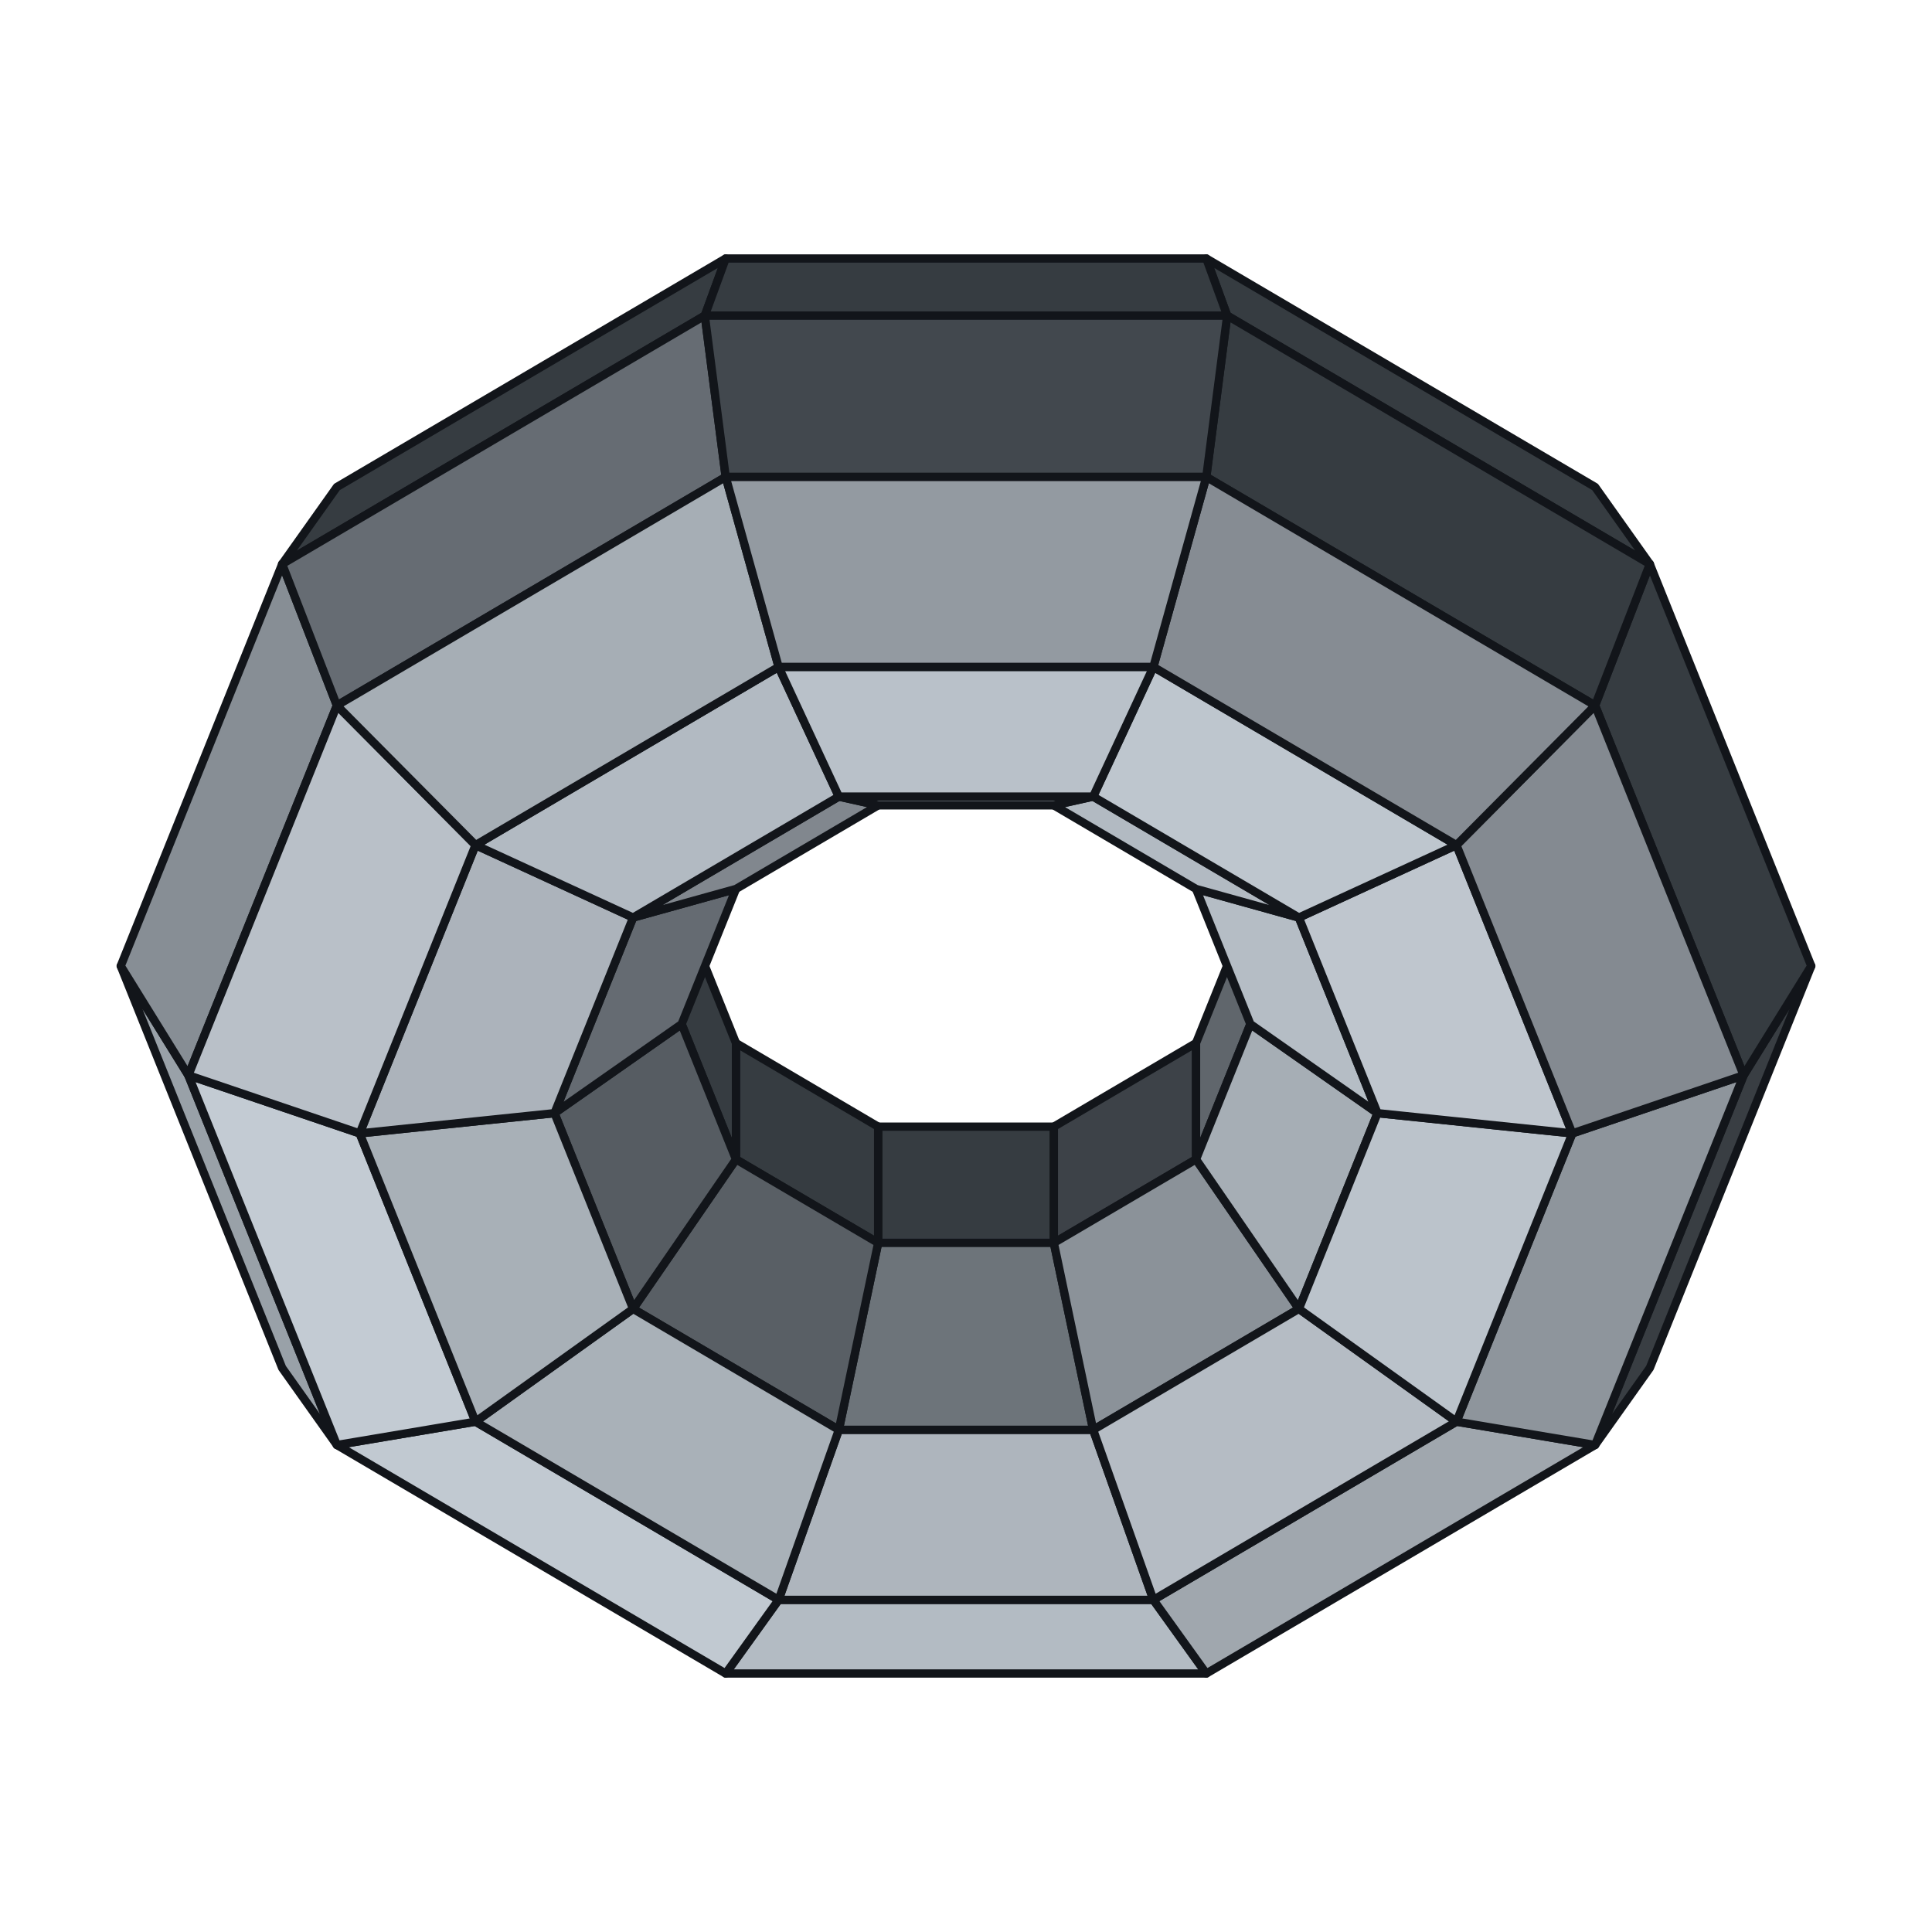
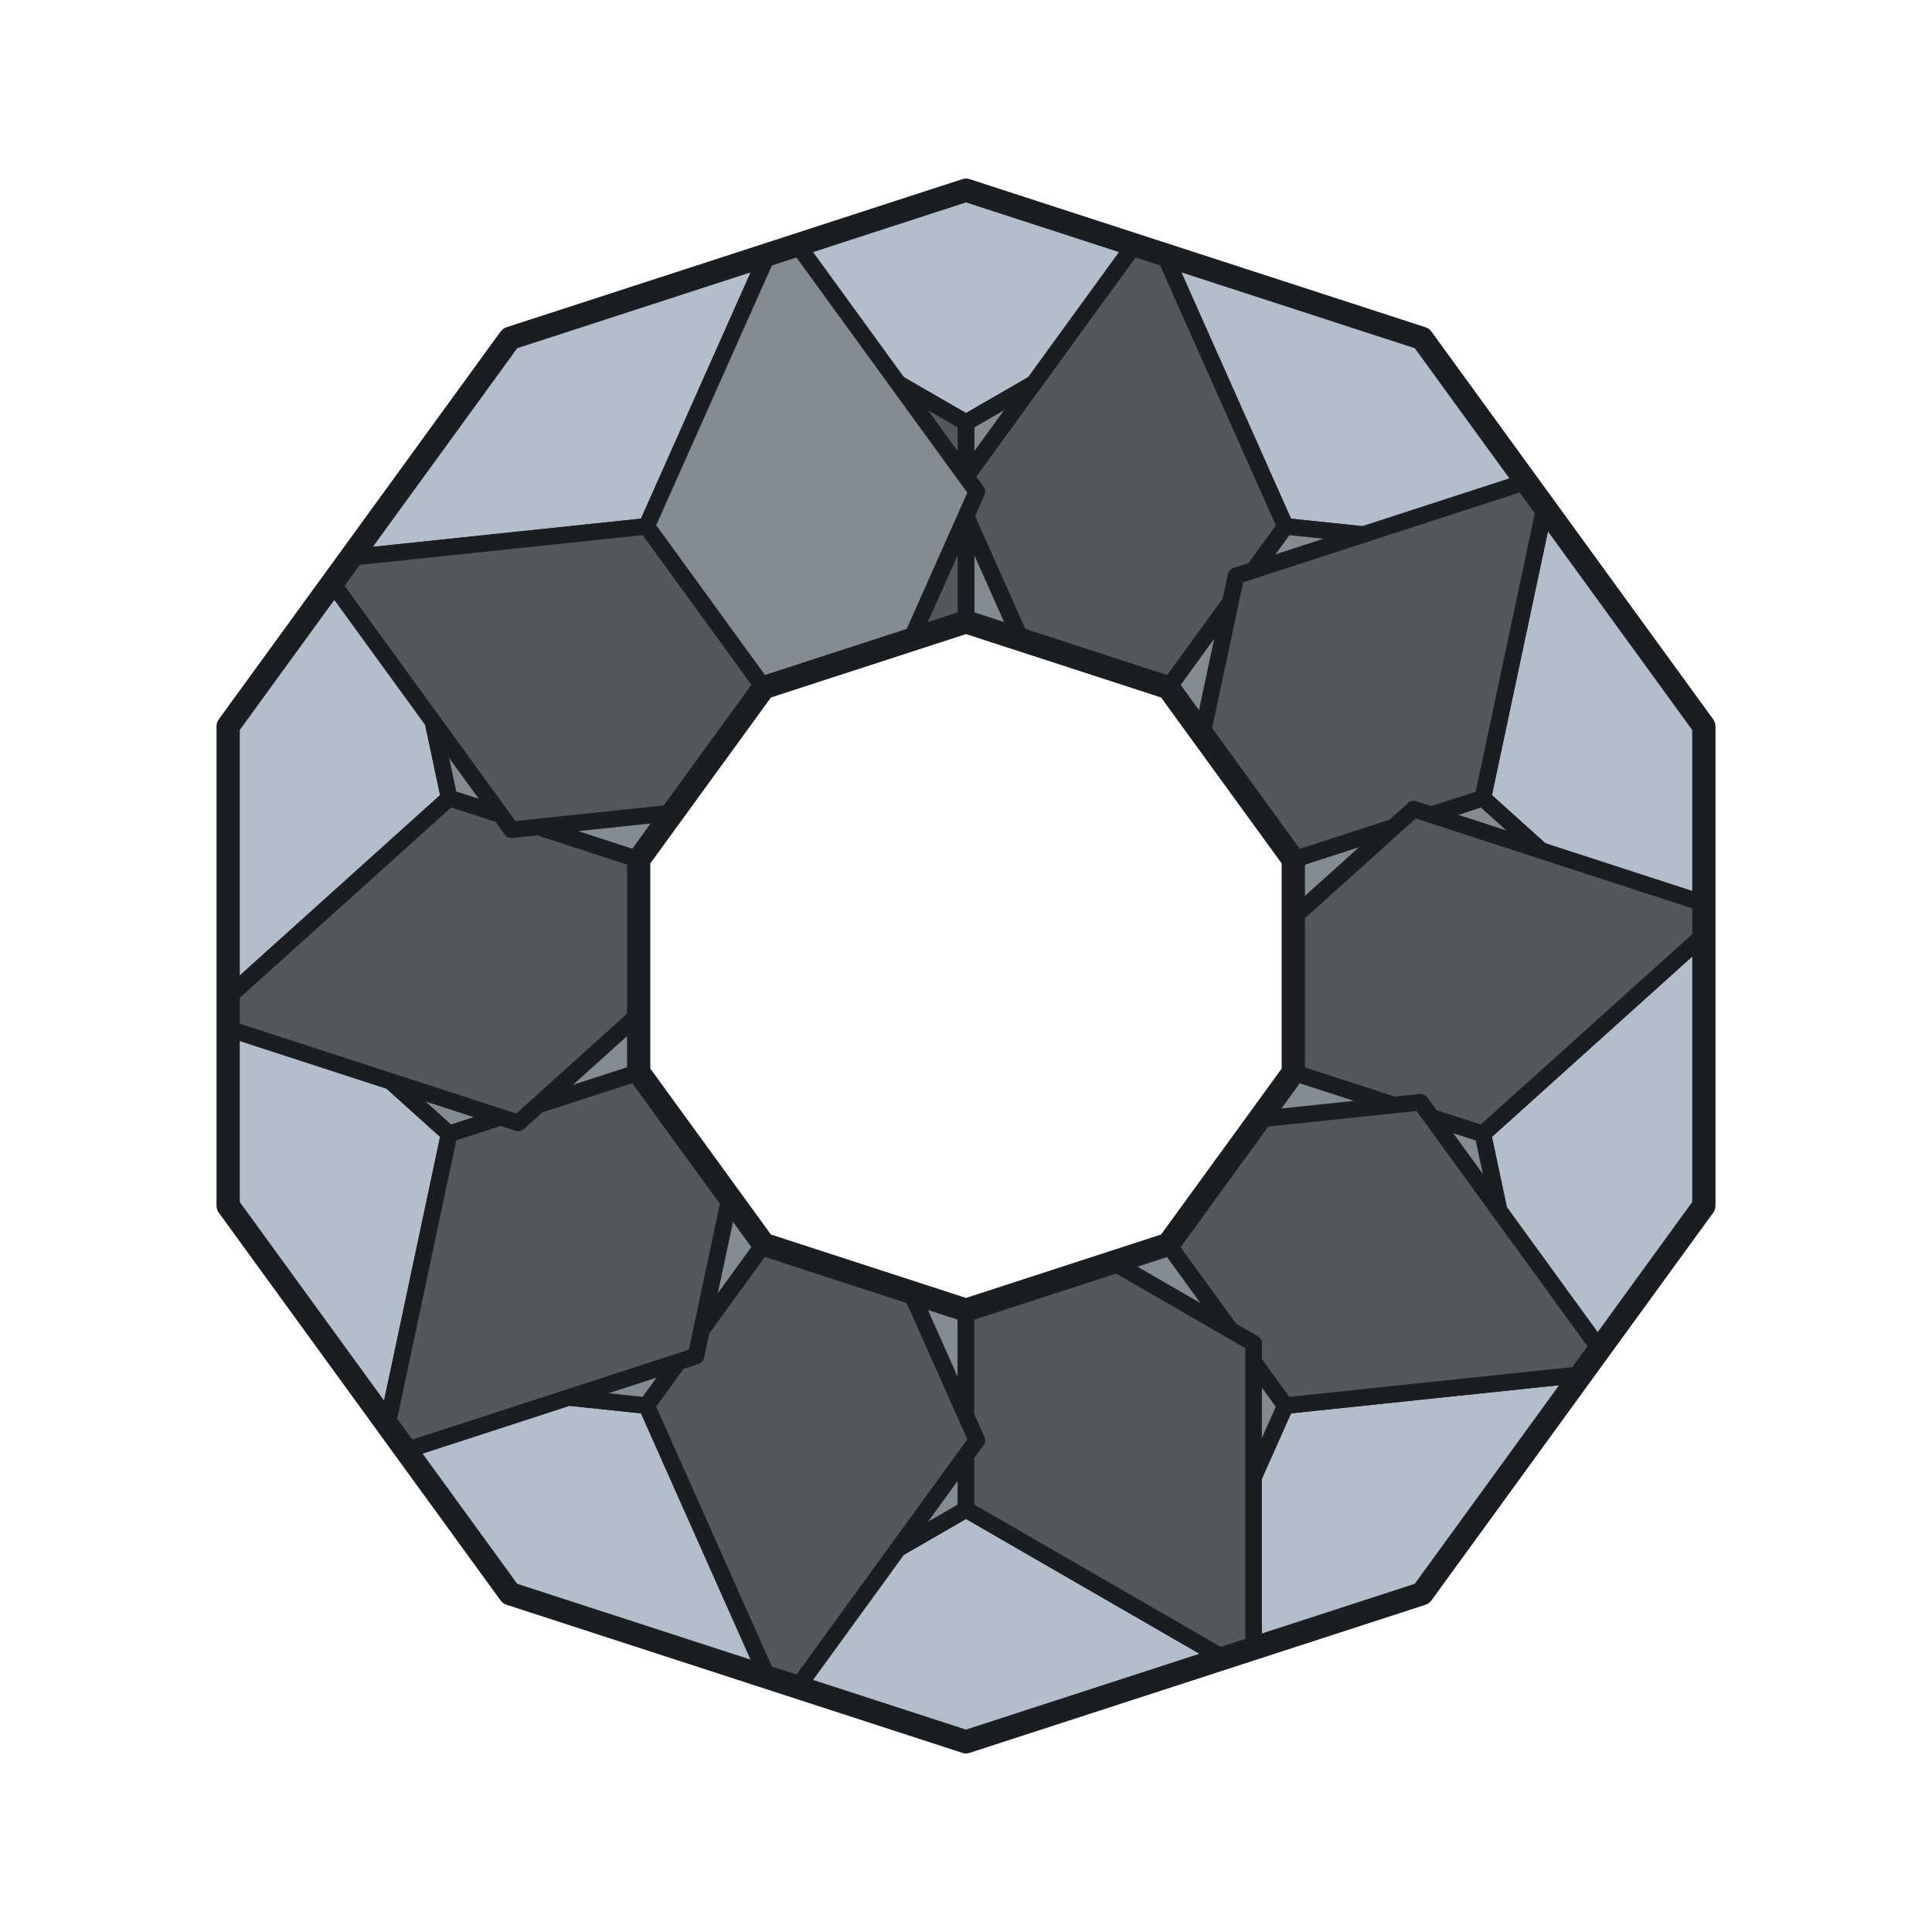
<svg xmlns="http://www.w3.org/2000/svg" viewBox="0 0 256 256" width="256" height="256">
-   <polygon points="96.16,221.75 159.84,221.75 152.83,211.99 103.17,211.99" fill="#b3bbc3" stroke="#12151a" stroke-width="1.1" stroke-linejoin="round" />
-   <polygon points="116.36,164.69 139.64,164.69 139.64,149.29 116.36,149.29" fill="#363c41" stroke="#12151a" stroke-width="1.1" stroke-linejoin="round" />
-   <polygon points="139.64,164.69 158.48,153.62 158.48,138.21 139.64,149.29" fill="#3d4248" stroke="#12151a" stroke-width="1.1" stroke-linejoin="round" />
-   <polygon points="97.52,153.62 116.36,164.69 116.36,149.29 97.52,138.21" fill="#363c41" stroke="#12151a" stroke-width="1.1" stroke-linejoin="round" />
-   <polygon points="159.84,221.75 211.36,191.47 192.99,188.38 152.83,211.99" fill="#a0a7ae" stroke="#12151a" stroke-width="1.1" stroke-linejoin="round" />
-   <polygon points="44.64,191.47 96.16,221.75 103.17,211.99 63.01,188.38" fill="#c1c9d1" stroke="#12151a" stroke-width="1.1" stroke-linejoin="round" />
-   <polygon points="103.17,211.99 152.83,211.99 144.85,189.46 111.15,189.46" fill="#aeb5bd" stroke="#12151a" stroke-width="1.1" stroke-linejoin="round" />
-   <polygon points="218.61,181.26 240.00,128.00 231.04,142.48 211.36,191.47" fill="#393e43" stroke="#12151a" stroke-width="1.1" stroke-linejoin="round" />
-   <polygon points="16.00,128.00 37.39,181.26 44.64,191.47 24.96,142.48" fill="#99a1a8" stroke="#12151a" stroke-width="1.1" stroke-linejoin="round" />
-   <polygon points="111.15,189.46 144.85,189.46 139.64,164.69 116.36,164.69" fill="#6d747a" stroke="#12151a" stroke-width="1.1" stroke-linejoin="round" />
-   <polygon points="158.48,153.62 165.68,135.70 165.68,120.30 158.48,138.21" fill="#60666c" stroke="#12151a" stroke-width="1.1" stroke-linejoin="round" />
-   <polygon points="90.32,135.70 97.52,153.62 97.52,138.21 90.32,120.30" fill="#363c41" stroke="#12151a" stroke-width="1.1" stroke-linejoin="round" />
-   <polygon points="144.85,189.46 172.11,173.43 158.48,153.62 139.64,164.69" fill="#8b9299" stroke="#12151a" stroke-width="1.1" stroke-linejoin="round" />
-   <polygon points="83.89,173.43 111.15,189.46 116.36,164.69 97.52,153.62" fill="#595f65" stroke="#12151a" stroke-width="1.1" stroke-linejoin="round" />
-   <polygon points="152.83,211.99 192.99,188.38 172.11,173.43 144.85,189.46" fill="#b5bcc4" stroke="#12151a" stroke-width="1.1" stroke-linejoin="round" />
-   <polygon points="63.01,188.38 103.17,211.99 111.15,189.46 83.89,173.43" fill="#a9b1b8" stroke="#12151a" stroke-width="1.1" stroke-linejoin="round" />
-   <polygon points="211.36,191.47 231.04,142.48 208.34,150.18 192.99,188.38" fill="#8e959c" stroke="#12151a" stroke-width="1.1" stroke-linejoin="round" />
-   <polygon points="24.96,142.48 44.64,191.47 63.01,188.38 47.66,150.18" fill="#c3cbd3" stroke="#12151a" stroke-width="1.1" stroke-linejoin="round" />
-   <polygon points="172.11,173.43 182.53,147.50 165.68,135.70 158.48,153.62" fill="#a6aeb5" stroke="#12151a" stroke-width="1.1" stroke-linejoin="round" />
-   <polygon points="73.47,147.50 83.89,173.43 97.52,153.62 90.32,135.70" fill="#565c62" stroke="#12151a" stroke-width="1.1" stroke-linejoin="round" />
-   <polygon points="192.99,188.38 208.34,150.18 182.53,147.50 172.11,173.43" fill="#bbc3cb" stroke="#12151a" stroke-width="1.1" stroke-linejoin="round" />
-   <polygon points="47.66,150.18 63.01,188.38 83.89,173.43 73.47,147.50" fill="#a8b0b7" stroke="#12151a" stroke-width="1.1" stroke-linejoin="round" />
-   <polygon points="182.53,147.50 172.11,121.58 158.48,117.79 165.68,135.70" fill="#b5bdc5" stroke="#12151a" stroke-width="1.1" stroke-linejoin="round" />
-   <polygon points="83.89,121.58 73.47,147.50 90.32,135.70 97.52,117.79" fill="#656b72" stroke="#12151a" stroke-width="1.1" stroke-linejoin="round" />
-   <polygon points="240.00,128.00 218.61,74.74 211.36,93.48 231.04,142.48" fill="#363c41" stroke="#12151a" stroke-width="1.1" stroke-linejoin="round" />
-   <polygon points="37.39,74.74 16.00,128.00 24.96,142.48 44.64,93.48" fill="#878e95" stroke="#12151a" stroke-width="1.1" stroke-linejoin="round" />
-   <polygon points="211.36,64.53 159.84,34.25 162.61,41.82 218.61,74.74" fill="#363c41" stroke="#12151a" stroke-width="1.1" stroke-linejoin="round" />
-   <polygon points="96.16,34.25 44.64,64.53 37.39,74.74 93.39,41.82" fill="#363c41" stroke="#12151a" stroke-width="1.1" stroke-linejoin="round" />
-   <polygon points="172.11,121.58 144.85,105.55 139.64,106.71 158.48,117.79" fill="#b2bac2" stroke="#12151a" stroke-width="1.1" stroke-linejoin="round" />
-   <polygon points="111.15,105.55 83.89,121.58 97.52,117.79 116.36,106.71" fill="#81878e" stroke="#12151a" stroke-width="1.1" stroke-linejoin="round" />
-   <polygon points="208.34,150.18 192.99,111.98 172.11,121.58 182.53,147.50" fill="#bfc6ce" stroke="#12151a" stroke-width="1.1" stroke-linejoin="round" />
-   <polygon points="63.01,111.98 47.66,150.18 73.47,147.50 83.89,121.58" fill="#acb3bb" stroke="#12151a" stroke-width="1.1" stroke-linejoin="round" />
-   <polygon points="231.04,142.48 211.36,93.48 192.99,111.98 208.34,150.18" fill="#848a91" stroke="#12151a" stroke-width="1.1" stroke-linejoin="round" />
-   <polygon points="44.64,93.48 24.96,142.48 47.66,150.18 63.01,111.98" fill="#b9c0c8" stroke="#12151a" stroke-width="1.1" stroke-linejoin="round" />
-   <polygon points="144.85,105.55 111.15,105.55 116.36,106.71 139.64,106.71" fill="#9ea5ad" stroke="#12151a" stroke-width="1.1" stroke-linejoin="round" />
-   <polygon points="159.84,34.25 96.16,34.25 93.39,41.82 162.61,41.82" fill="#363c41" stroke="#12151a" stroke-width="1.1" stroke-linejoin="round" />
-   <polygon points="218.61,74.74 162.61,41.82 159.84,63.20 211.36,93.48" fill="#363c41" stroke="#12151a" stroke-width="1.1" stroke-linejoin="round" />
-   <polygon points="93.39,41.82 37.39,74.74 44.64,93.48 96.16,63.20" fill="#666c73" stroke="#12151a" stroke-width="1.1" stroke-linejoin="round" />
-   <polygon points="192.99,111.98 152.83,88.37 144.85,105.55 172.11,121.58" fill="#bec6ce" stroke="#12151a" stroke-width="1.1" stroke-linejoin="round" />
-   <polygon points="103.17,88.37 63.01,111.98 83.89,121.58 111.15,105.55" fill="#b2bac2" stroke="#12151a" stroke-width="1.1" stroke-linejoin="round" />
-   <polygon points="152.83,88.37 103.17,88.37 111.15,105.55 144.85,105.55" fill="#b9c1c9" stroke="#12151a" stroke-width="1.1" stroke-linejoin="round" />
-   <polygon points="211.36,93.48 159.84,63.20 152.83,88.37 192.99,111.98" fill="#868c93" stroke="#12151a" stroke-width="1.1" stroke-linejoin="round" />
-   <polygon points="96.16,63.20 44.64,93.48 63.01,111.98 103.17,88.37" fill="#a6aeb5" stroke="#12151a" stroke-width="1.1" stroke-linejoin="round" />
-   <polygon points="162.61,41.82 93.39,41.82 96.16,63.20 159.84,63.20" fill="#42484e" stroke="#12151a" stroke-width="1.1" stroke-linejoin="round" />
-   <polygon points="159.84,63.20 96.16,63.20 103.17,88.37 152.83,88.37" fill="#939aa1" stroke="#12151a" stroke-width="1.1" stroke-linejoin="round" />
+   <defs>
+     <clipPath id="ring">
+       <path d="M128.00,25.20 L188.42,44.83 L225.77,96.23 L225.77,159.77 L188.42,211.17 L128.00,230.80 L67.58,211.17 L30.23,159.77 L30.23,96.23 L67.58,44.83Z M101.20,91.11 L84.63,113.91 L84.63,142.09 L101.20,164.89 L128.00,173.60 L154.80,164.89 L171.37,142.09 L171.37,113.91 L154.80,91.11 L128.00,82.40Z" fill-rule="evenodd" />
+     </clipPath>
+   </defs>
+   <path d="M128.00,25.20 L188.42,44.83 L225.77,96.23 L225.77,159.77 L188.42,211.17 L128.00,230.80 L67.58,211.17 L30.23,159.77 L30.23,96.23 L67.58,44.83Z M101.20,91.11 L84.63,113.91 L84.63,142.09 L101.20,164.89 L128.00,173.60 L154.80,164.89 L171.37,142.09 L171.37,113.91 L154.80,91.11 L128.00,82.40Z" fill-rule="evenodd" fill="#838b93" />
+   <g clip-path="url(#ring)">
+     <polygon points="128.00,12.00 166.11,34.00 128.00,56.00 89.89,34.00" fill="#b3beca" stroke="#1a1e23" stroke-width="2.20" stroke-linejoin="round" />
+     <polygon points="166.11,34.00 166.11,78.00 128.00,100.00 128.00,56.00" fill="#838b93" stroke="#1a1e23" stroke-width="2.20" stroke-linejoin="round" />
+     <polygon points="89.89,34.00 128.00,56.00 128.00,100.00 89.89,78.00" fill="#53585d" stroke="#1a1e23" stroke-width="2.20" stroke-linejoin="round" />
+     <polygon points="196.18,34.15 214.08,74.35 170.32,69.75 152.42,29.55" fill="#b3beca" stroke="#1a1e23" stroke-width="2.20" stroke-linejoin="round" />
+     <polygon points="214.08,74.35 188.22,109.95 144.46,105.35 170.32,69.75" fill="#838b93" stroke="#1a1e23" stroke-width="2.20" stroke-linejoin="round" />
+     <polygon points="152.42,29.55 170.32,69.75 144.46,105.35 126.56,65.15" fill="#53585d" stroke="#1a1e23" stroke-width="2.20" stroke-linejoin="round" />
+     <polygon points="238.32,92.15 229.17,135.19 196.48,105.75 205.62,62.71" fill="#b3beca" stroke="#1a1e23" stroke-width="2.20" stroke-linejoin="round" />
+     <polygon points="229.17,135.19 187.33,148.79 154.63,119.35 196.48,105.75" fill="#838b93" stroke="#1a1e23" stroke-width="2.20" stroke-linejoin="round" />
+     <polygon points="205.62,62.71 196.48,105.75 154.63,119.35 163.78,76.31" fill="#53585d" stroke="#1a1e23" stroke-width="2.20" stroke-linejoin="round" />
+     <polygon points="238.32,163.85 205.62,193.29 196.48,150.25 229.17,120.81" fill="#b3beca" stroke="#1a1e23" stroke-width="2.20" stroke-linejoin="round" />
+     <polygon points="205.62,193.29 163.78,179.69 154.63,136.65 196.48,150.25" fill="#838b93" stroke="#1a1e23" stroke-width="2.20" stroke-linejoin="round" />
+     <polygon points="229.17,120.81 196.48,150.25 154.63,136.65 187.33,107.21" fill="#53585d" stroke="#1a1e23" stroke-width="2.20" stroke-linejoin="round" />
+     <polygon points="196.18,221.85 152.42,226.45 170.32,186.25 214.08,181.65" fill="#b3beca" stroke="#1a1e23" stroke-width="2.20" stroke-linejoin="round" />
+     <polygon points="152.42,226.45 126.56,190.85 144.46,150.65 170.32,186.25" fill="#838b93" stroke="#1a1e23" stroke-width="2.20" stroke-linejoin="round" />
+     <polygon points="214.08,181.65 170.32,186.25 144.46,150.65 188.22,146.05" fill="#53585d" stroke="#1a1e23" stroke-width="2.20" stroke-linejoin="round" />
+     <polygon points="128.00,244.00 89.89,222.00 128.00,200.00 166.11,222.00" fill="#b3beca" stroke="#1a1e23" stroke-width="2.20" stroke-linejoin="round" />
+     <polygon points="89.89,222.00 89.89,178.00 128.00,156.00 128.00,200.00" fill="#838b93" stroke="#1a1e23" stroke-width="2.20" stroke-linejoin="round" />
+     <polygon points="166.11,222.00 128.00,200.00 128.00,156.00 166.11,178.00" fill="#53585d" stroke="#1a1e23" stroke-width="2.20" stroke-linejoin="round" />
+     <polygon points="59.82,221.85 41.92,181.65 85.68,186.25 103.58,226.45" fill="#b3beca" stroke="#1a1e23" stroke-width="2.20" stroke-linejoin="round" />
+     <polygon points="41.92,181.65 67.78,146.05 111.54,150.65 85.68,186.25" fill="#838b93" stroke="#1a1e23" stroke-width="2.20" stroke-linejoin="round" />
+     <polygon points="103.58,226.45 85.68,186.25 111.54,150.65 129.44,190.85" fill="#53585d" stroke="#1a1e23" stroke-width="2.20" stroke-linejoin="round" />
+     <polygon points="17.68,163.85 26.83,120.81 59.52,150.25 50.38,193.29" fill="#b3beca" stroke="#1a1e23" stroke-width="2.20" stroke-linejoin="round" />
+     <polygon points="26.83,120.81 68.67,107.21 101.37,136.65 59.52,150.25" fill="#838b93" stroke="#1a1e23" stroke-width="2.20" stroke-linejoin="round" />
+     <polygon points="50.38,193.29 59.52,150.25 101.37,136.65 92.22,179.69" fill="#53585d" stroke="#1a1e23" stroke-width="2.20" stroke-linejoin="round" />
+     <polygon points="17.68,92.15 50.38,62.71 59.52,105.75 26.83,135.19" fill="#b3beca" stroke="#1a1e23" stroke-width="2.20" stroke-linejoin="round" />
+     <polygon points="50.38,62.71 92.22,76.31 101.37,119.35 59.52,105.75" fill="#838b93" stroke="#1a1e23" stroke-width="2.20" stroke-linejoin="round" />
+     <polygon points="26.83,135.19 59.52,105.75 101.37,119.35 68.67,148.79" fill="#53585d" stroke="#1a1e23" stroke-width="2.20" stroke-linejoin="round" />
+     <polygon points="59.82,34.15 103.58,29.55 85.68,69.75 41.92,74.35" fill="#b3beca" stroke="#1a1e23" stroke-width="2.20" stroke-linejoin="round" />
+     <polygon points="103.58,29.55 129.44,65.15 111.54,105.35 85.68,69.75" fill="#838b93" stroke="#1a1e23" stroke-width="2.20" stroke-linejoin="round" />
+     <polygon points="41.92,74.35 85.68,69.75 111.54,105.35 67.78,109.95" fill="#53585d" stroke="#1a1e23" stroke-width="2.20" stroke-linejoin="round" />
+   </g>
+   <path d="M128.00,25.20 L188.42,44.83 L225.77,96.23 L225.77,159.77 L188.42,211.17 L128.00,230.80 L67.58,211.17 L30.23,159.77 L30.23,96.23 L67.58,44.83Z M101.20,91.11 L84.63,113.91 L84.63,142.09 L101.20,164.89 L128.00,173.60 L154.80,164.89 L171.37,142.09 L171.37,113.91 L154.80,91.11 L128.00,82.40Z" fill-rule="evenodd" fill="none" stroke="#1a1e23" stroke-width="3.08" stroke-linejoin="round" />
</svg>
